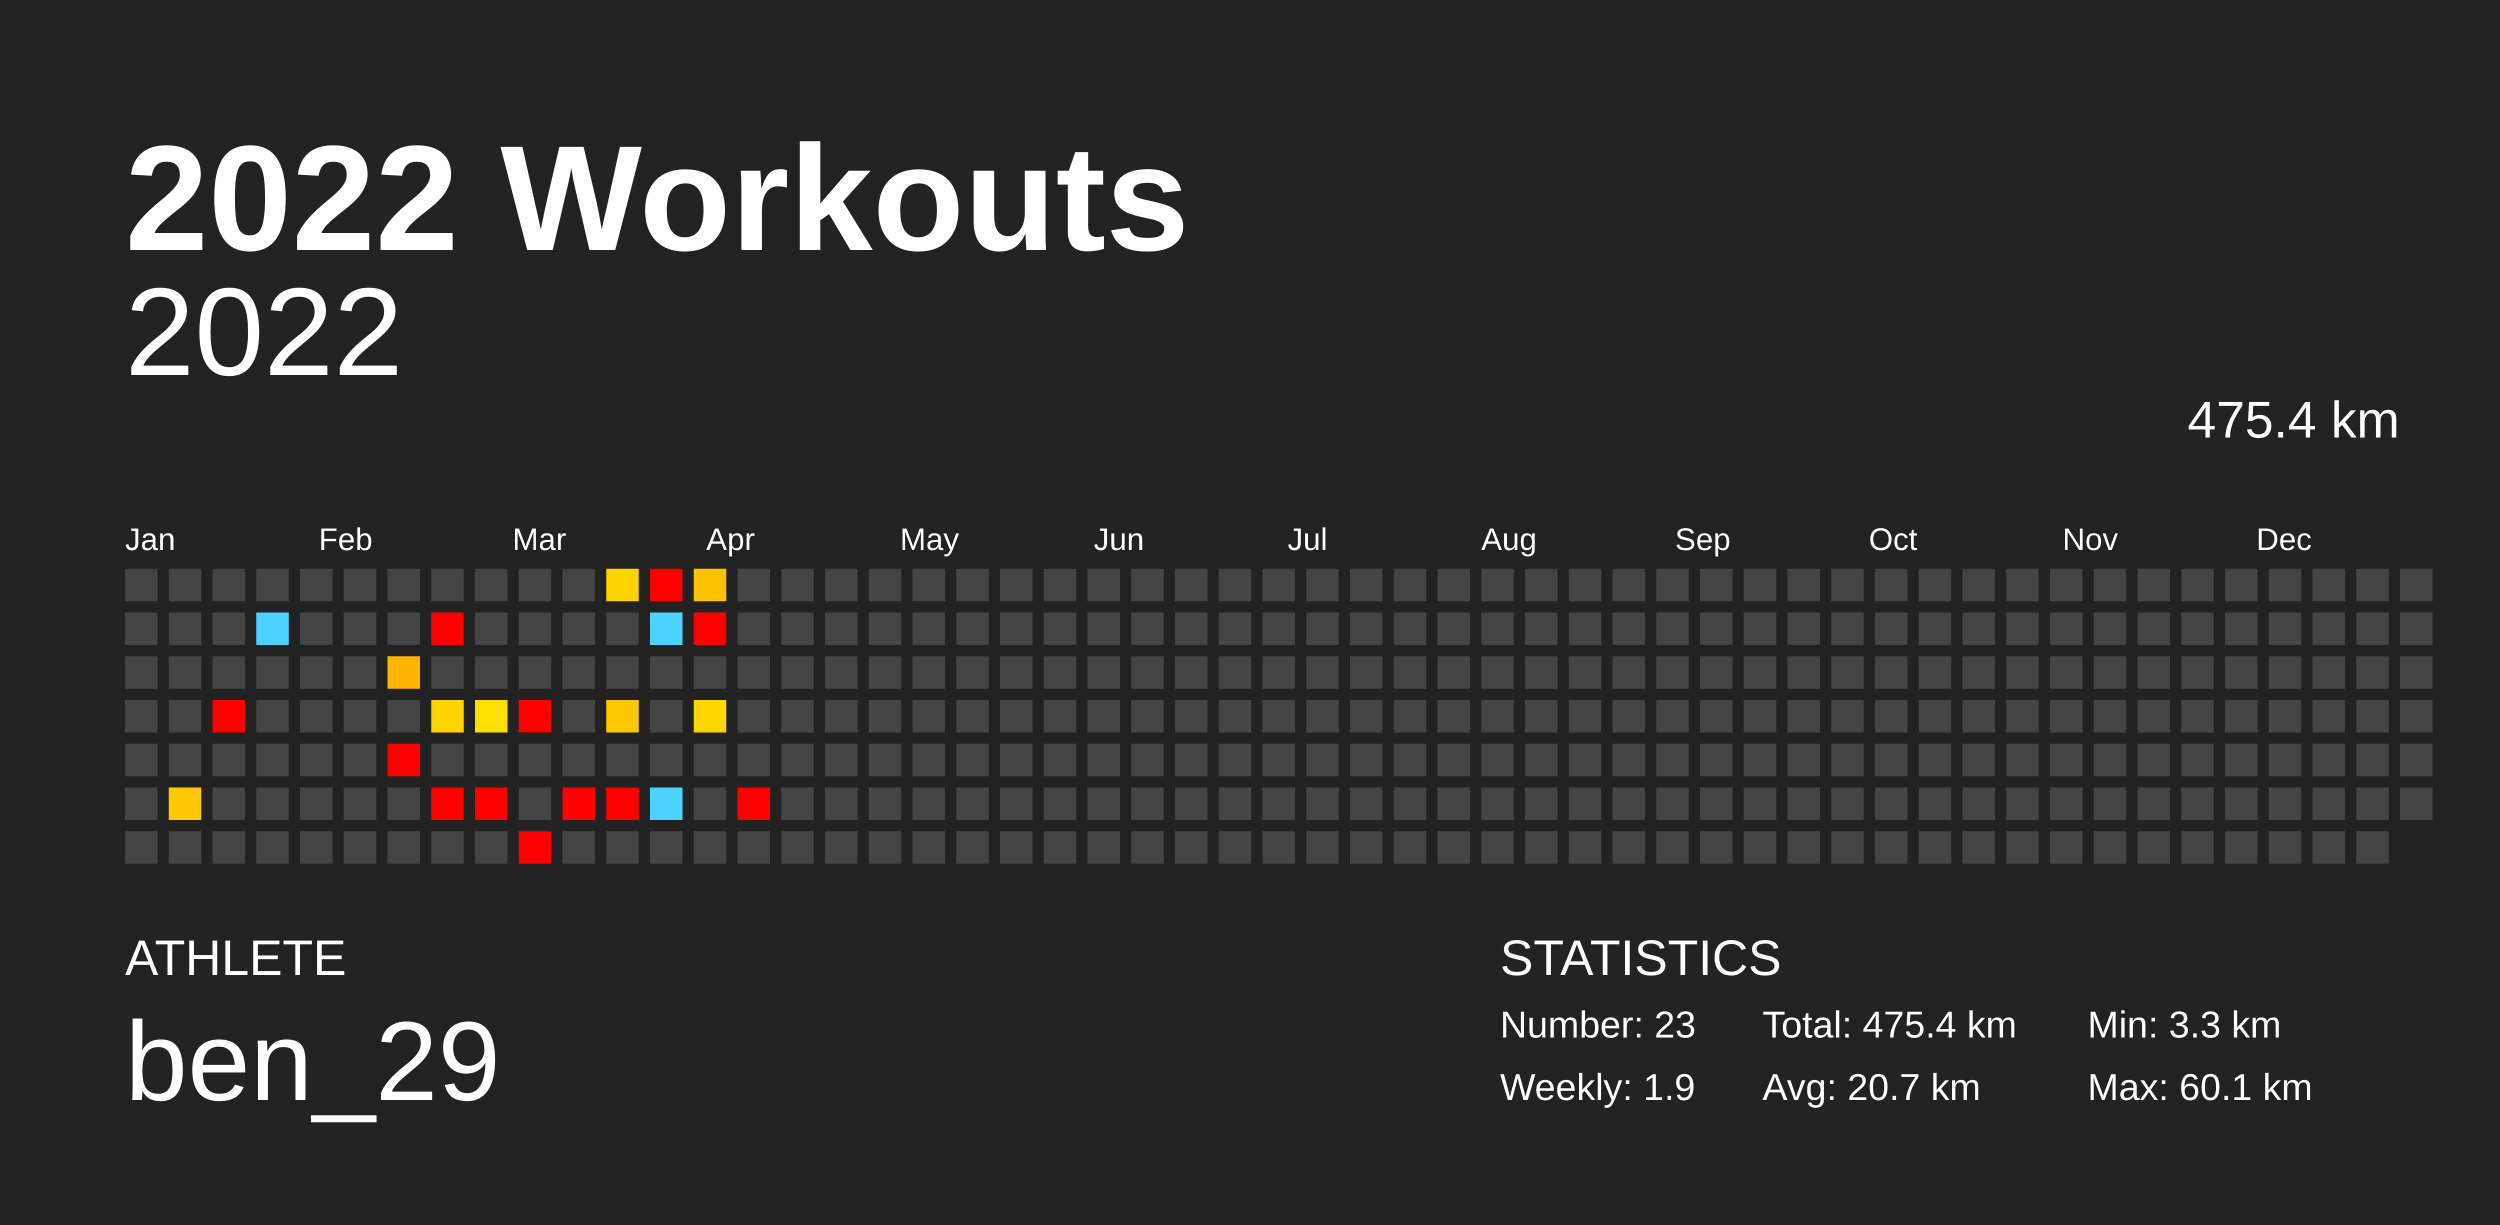
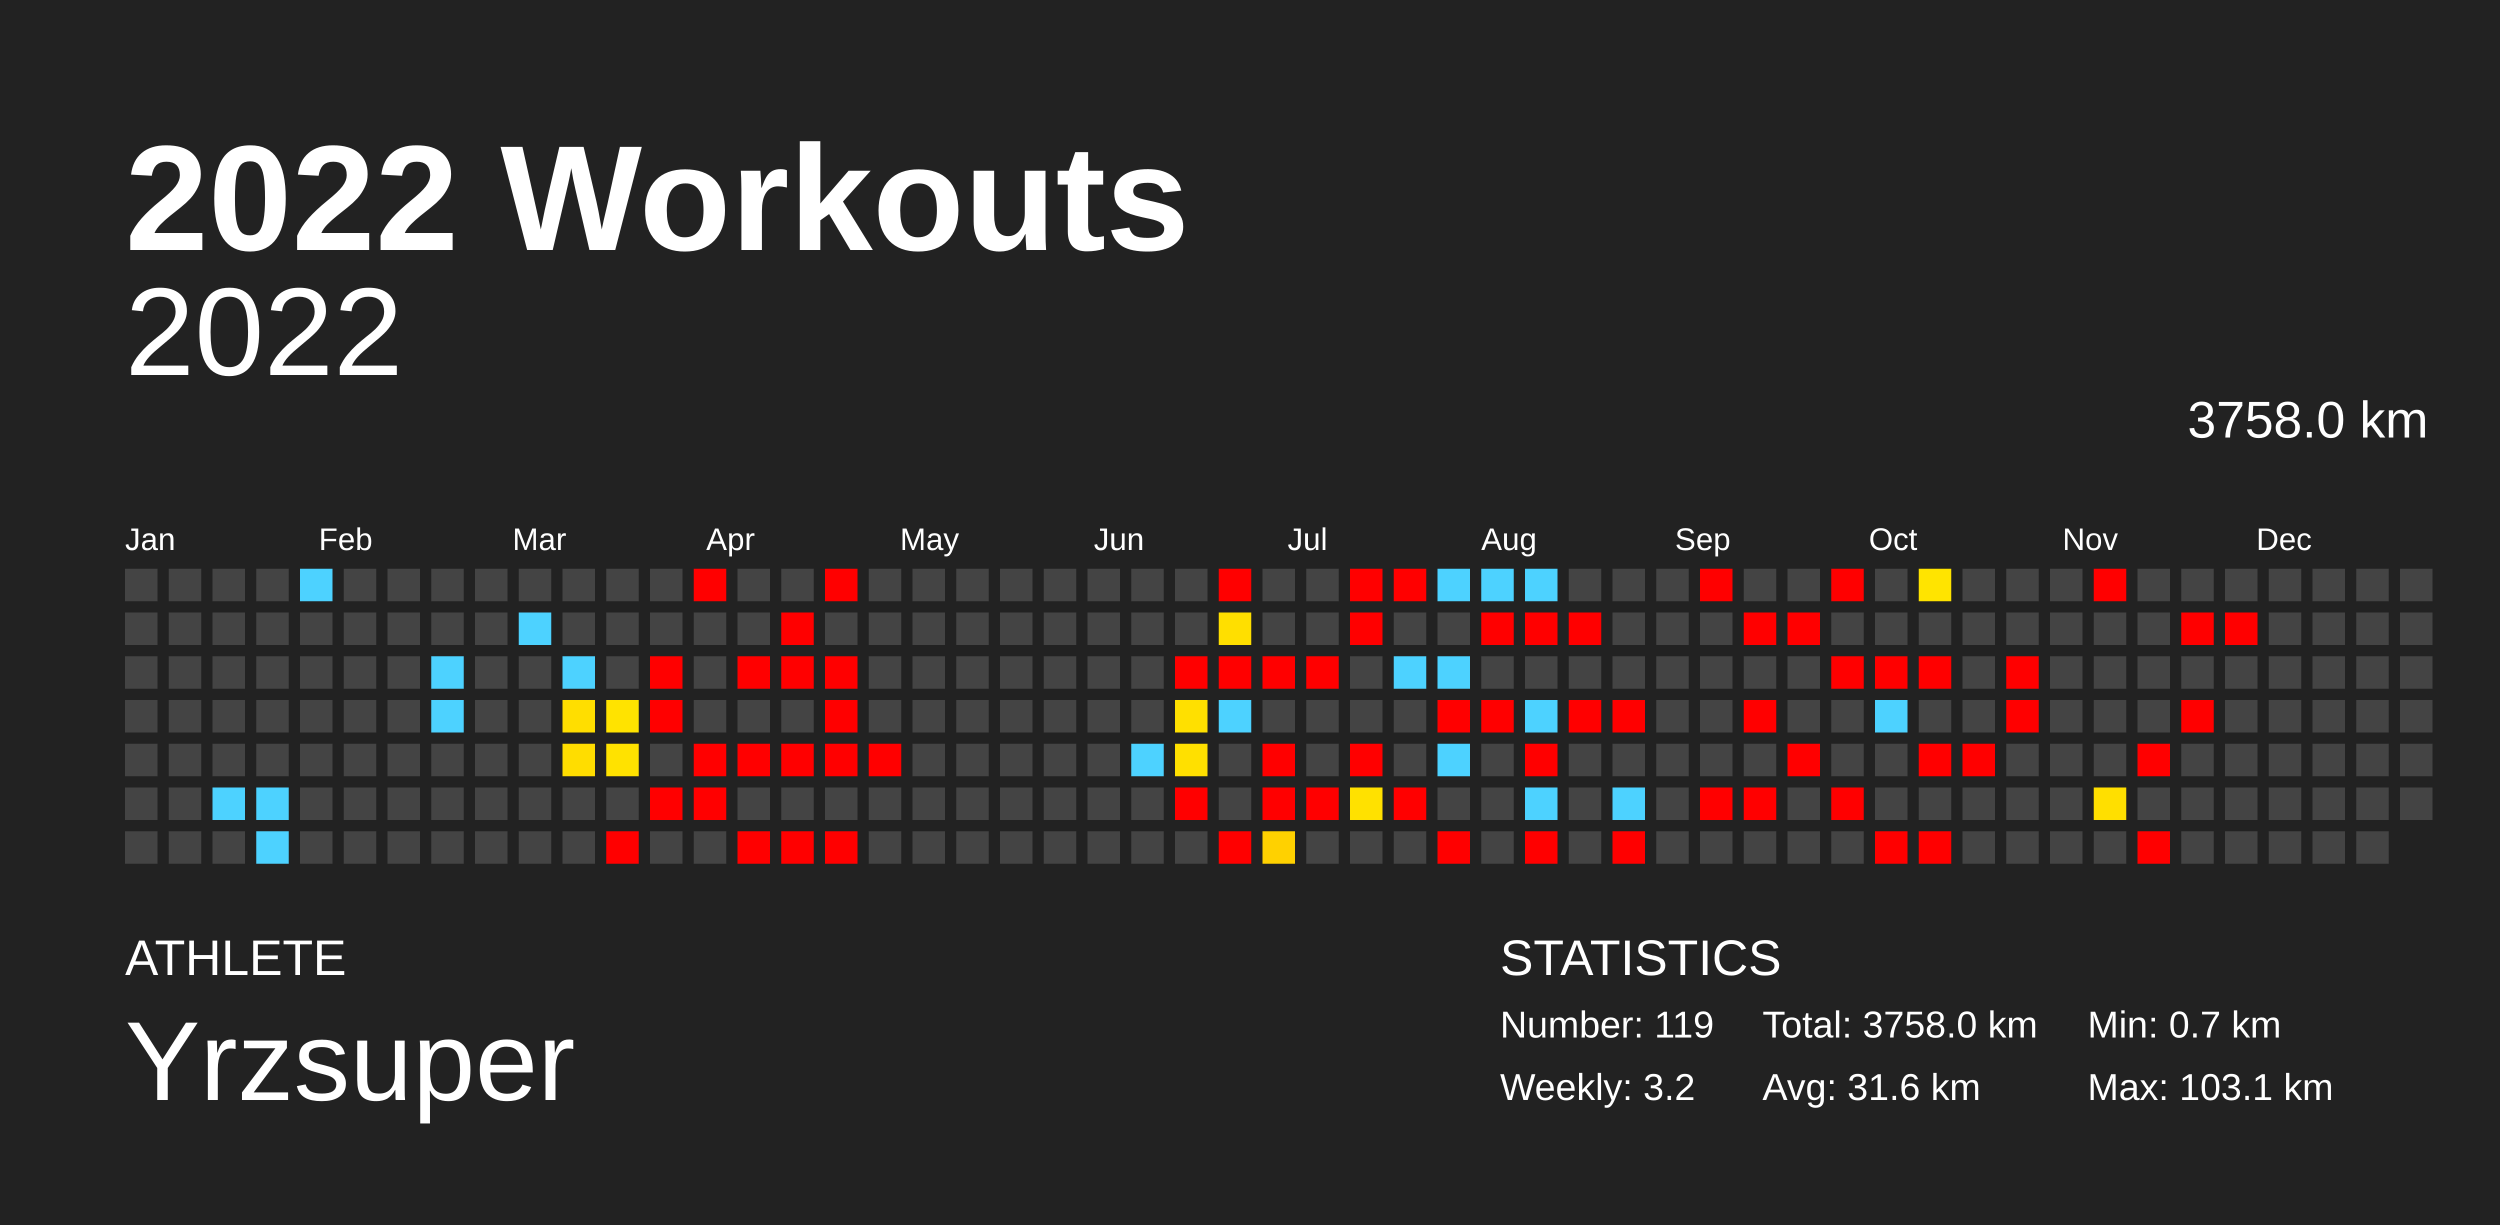
<svg xmlns="http://www.w3.org/2000/svg" baseProfile="full" height="98mm" version="1.1" viewBox="0,0,200,98" width="200mm">
  <defs />
  <rect fill="#222222" height="98" width="200" x="0" y="0" />
  <text fill="#FFFFFF" style="font-size:12px; font-family:Arial; font-weight:bold;" x="10" y="20">2022 Workouts</text>
  <text fill="#FFFFFF" style="font-size:4px; font-family:Arial" x="10" y="78">ATHLETE</text>
-   <text fill="#FFFFFF" style="font-size:9px; font-family:Arial" x="10" y="88">ben_29</text>
+   <text fill="#FFFFFF" style="font-size:9px; font-family:Arial" x="10" y="88">Yrzsuper</text>
  <text fill="#FFFFFF" style="font-size:4px; font-family:Arial" x="120" y="78">STATISTICS</text>
-   <text fill="#FFFFFF" style="font-size:3px; font-family:Arial" x="120" y="83">Number: 23</text>
-   <text fill="#FFFFFF" style="font-size:3px; font-family:Arial" x="120" y="88">Weekly: 1.9</text>
-   <text fill="#FFFFFF" style="font-size:3px; font-family:Arial" x="141" y="83">Total: 475.4 km</text>
-   <text fill="#FFFFFF" style="font-size:3px; font-family:Arial" x="141" y="88">Avg: 20.7 km</text>
-   <text fill="#FFFFFF" style="font-size:3px; font-family:Arial" x="167" y="83">Min: 3.3 km</text>
-   <text fill="#FFFFFF" style="font-size:3px; font-family:Arial" x="167" y="88">Max: 60.1 km</text>
+   <text fill="#FFFFFF" style="font-size:3px; font-family:Arial" x="120" y="83">Number: 119</text>
+   <text fill="#FFFFFF" style="font-size:3px; font-family:Arial" x="120" y="88">Weekly: 3.2</text>
+   <text fill="#FFFFFF" style="font-size:3px; font-family:Arial" x="141" y="83">Total: 3758.0 km</text>
+   <text fill="#FFFFFF" style="font-size:3px; font-family:Arial" x="141" y="88">Avg: 31.6 km</text>
+   <text fill="#FFFFFF" style="font-size:3px; font-family:Arial" x="167" y="83">Min: 0.7 km</text>
+   <text fill="#FFFFFF" style="font-size:3px; font-family:Arial" x="167" y="88">Max: 103.1 km</text>
  <text alignment-baseline="hanging" fill="#FFFFFF" style="font-size:10.0px; font-family:Arial;" x="10" y="30">2022</text>
-   <text alignment-baseline="hanging" fill="#FFFFFF" style="font-size:4.125px; font-family:Arial;" x="175" y="35">475.4 km</text>
+   <text alignment-baseline="hanging" fill="#FFFFFF" style="font-size:4.125px; font-family:Arial;" x="175" y="35">3758.0 km</text>
  <text fill="#FFFFFF" style="font-size:2.5px; font-family:Arial" x="10.0" y="44">Jan</text>
  <text fill="#FFFFFF" style="font-size:2.5px; font-family:Arial" x="25.5" y="44">Feb</text>
  <text fill="#FFFFFF" style="font-size:2.5px; font-family:Arial" x="41.0" y="44">Mar</text>
  <text fill="#FFFFFF" style="font-size:2.5px; font-family:Arial" x="56.5" y="44">Apr</text>
  <text fill="#FFFFFF" style="font-size:2.5px; font-family:Arial" x="72.0" y="44">May</text>
  <text fill="#FFFFFF" style="font-size:2.5px; font-family:Arial" x="87.5" y="44">Jun</text>
  <text fill="#FFFFFF" style="font-size:2.5px; font-family:Arial" x="103.0" y="44">Jul</text>
  <text fill="#FFFFFF" style="font-size:2.5px; font-family:Arial" x="118.5" y="44">Aug</text>
  <text fill="#FFFFFF" style="font-size:2.5px; font-family:Arial" x="134.0" y="44">Sep</text>
  <text fill="#FFFFFF" style="font-size:2.5px; font-family:Arial" x="149.5" y="44">Oct</text>
  <text fill="#FFFFFF" style="font-size:2.5px; font-family:Arial" x="165.0" y="44">Nov</text>
  <text fill="#FFFFFF" style="font-size:2.5px; font-family:Arial" x="180.5" y="44">Dec</text>
  <rect fill="#444444" height="2.6" width="2.6" x="10.0" y="45.5" />
  <rect fill="#444444" height="2.6" width="2.6" x="10.0" y="49.0" />
  <rect fill="#444444" height="2.6" width="2.6" x="10.0" y="52.5" />
  <rect fill="#444444" height="2.6" width="2.6" x="10.0" y="56.0" />
  <rect fill="#444444" height="2.6" width="2.6" x="10.0" y="59.5" />
  <rect fill="#444444" height="2.6" width="2.6" x="10.0" y="63.0" />
  <rect fill="#444444" height="2.6" width="2.6" x="10.0" y="66.5" />
  <rect fill="#444444" height="2.6" width="2.6" x="13.5" y="45.5" />
  <rect fill="#444444" height="2.6" width="2.6" x="13.5" y="49.0" />
  <rect fill="#444444" height="2.6" width="2.6" x="13.5" y="52.5" />
  <rect fill="#444444" height="2.6" width="2.6" x="13.5" y="56.0" />
  <rect fill="#444444" height="2.6" width="2.6" x="13.5" y="59.5" />
-   <rect fill="#ffc800" height="2.6" width="2.6" x="13.5" y="63.0" />
+   <rect fill="#444444" height="2.6" width="2.6" x="13.5" y="63.0" />
  <rect fill="#444444" height="2.6" width="2.6" x="13.5" y="66.5" />
  <rect fill="#444444" height="2.6" width="2.6" x="17.0" y="45.5" />
  <rect fill="#444444" height="2.6" width="2.6" x="17.0" y="49.0" />
  <rect fill="#444444" height="2.6" width="2.6" x="17.0" y="52.5" />
-   <rect fill="red" height="2.6" width="2.6" x="17.0" y="56.0" />
+   <rect fill="#444444" height="2.6" width="2.6" x="17.0" y="56.0" />
  <rect fill="#444444" height="2.6" width="2.6" x="17.0" y="59.5" />
-   <rect fill="#444444" height="2.6" width="2.6" x="17.0" y="63.0" />
+   <rect fill="#4dd2ff" height="2.6" width="2.6" x="17.0" y="63.0" />
  <rect fill="#444444" height="2.6" width="2.6" x="17.0" y="66.5" />
  <rect fill="#444444" height="2.6" width="2.6" x="20.5" y="45.5" />
-   <rect fill="#4dd2ff" height="2.6" width="2.6" x="20.5" y="49.0" />
+   <rect fill="#444444" height="2.6" width="2.6" x="20.5" y="49.0" />
  <rect fill="#444444" height="2.6" width="2.6" x="20.5" y="52.5" />
  <rect fill="#444444" height="2.6" width="2.6" x="20.5" y="56.0" />
  <rect fill="#444444" height="2.6" width="2.6" x="20.5" y="59.5" />
-   <rect fill="#444444" height="2.6" width="2.6" x="20.5" y="63.0" />
-   <rect fill="#444444" height="2.6" width="2.6" x="20.5" y="66.5" />
-   <rect fill="#444444" height="2.6" width="2.6" x="24.0" y="45.5" />
+   <rect fill="#4dd2ff" height="2.6" width="2.6" x="20.5" y="63.0" />
+   <rect fill="#4dd2ff" height="2.6" width="2.6" x="20.5" y="66.5" />
+   <rect fill="#4dd2ff" height="2.6" width="2.6" x="24.0" y="45.5" />
  <rect fill="#444444" height="2.6" width="2.6" x="24.0" y="49.0" />
  <rect fill="#444444" height="2.6" width="2.6" x="24.0" y="52.5" />
  <rect fill="#444444" height="2.6" width="2.6" x="24.0" y="56.0" />
  <rect fill="#444444" height="2.6" width="2.6" x="24.0" y="59.5" />
  <rect fill="#444444" height="2.6" width="2.6" x="24.0" y="63.0" />
  <rect fill="#444444" height="2.6" width="2.6" x="24.0" y="66.5" />
  <rect fill="#444444" height="2.6" width="2.6" x="27.5" y="45.5" />
  <rect fill="#444444" height="2.6" width="2.6" x="27.5" y="49.0" />
  <rect fill="#444444" height="2.6" width="2.6" x="27.5" y="52.5" />
  <rect fill="#444444" height="2.6" width="2.6" x="27.5" y="56.0" />
  <rect fill="#444444" height="2.6" width="2.6" x="27.5" y="59.5" />
  <rect fill="#444444" height="2.6" width="2.6" x="27.5" y="63.0" />
  <rect fill="#444444" height="2.6" width="2.6" x="27.5" y="66.5" />
  <rect fill="#444444" height="2.6" width="2.6" x="31.0" y="45.5" />
  <rect fill="#444444" height="2.6" width="2.6" x="31.0" y="49.0" />
-   <rect fill="#ffb400" height="2.6" width="2.6" x="31.0" y="52.5" />
+   <rect fill="#444444" height="2.6" width="2.6" x="31.0" y="52.5" />
  <rect fill="#444444" height="2.6" width="2.6" x="31.0" y="56.0" />
-   <rect fill="red" height="2.6" width="2.6" x="31.0" y="59.5" />
+   <rect fill="#444444" height="2.6" width="2.6" x="31.0" y="59.5" />
  <rect fill="#444444" height="2.6" width="2.6" x="31.0" y="63.0" />
  <rect fill="#444444" height="2.6" width="2.6" x="31.0" y="66.5" />
  <rect fill="#444444" height="2.6" width="2.6" x="34.5" y="45.5" />
-   <rect fill="red" height="2.6" width="2.6" x="34.5" y="49.0" />
-   <rect fill="#444444" height="2.6" width="2.6" x="34.5" y="52.5" />
-   <rect fill="#ffd400" height="2.6" width="2.6" x="34.5" y="56.0" />
+   <rect fill="#444444" height="2.6" width="2.6" x="34.5" y="49.0" />
+   <rect fill="#4dd2ff" height="2.6" width="2.6" x="34.5" y="52.5" />
+   <rect fill="#4dd2ff" height="2.6" width="2.6" x="34.5" y="56.0" />
  <rect fill="#444444" height="2.6" width="2.6" x="34.5" y="59.5" />
-   <rect fill="red" height="2.6" width="2.6" x="34.5" y="63.0" />
+   <rect fill="#444444" height="2.6" width="2.6" x="34.5" y="63.0" />
  <rect fill="#444444" height="2.6" width="2.6" x="34.5" y="66.5" />
  <rect fill="#444444" height="2.6" width="2.6" x="38.0" y="45.5" />
  <rect fill="#444444" height="2.6" width="2.6" x="38.0" y="49.0" />
  <rect fill="#444444" height="2.6" width="2.6" x="38.0" y="52.5" />
-   <rect fill="#ffdf00" height="2.6" width="2.6" x="38.0" y="56.0" />
+   <rect fill="#444444" height="2.6" width="2.6" x="38.0" y="56.0" />
  <rect fill="#444444" height="2.6" width="2.6" x="38.0" y="59.5" />
-   <rect fill="red" height="2.6" width="2.6" x="38.0" y="63.0" />
+   <rect fill="#444444" height="2.6" width="2.6" x="38.0" y="63.0" />
  <rect fill="#444444" height="2.6" width="2.6" x="38.0" y="66.5" />
  <rect fill="#444444" height="2.6" width="2.6" x="41.5" y="45.5" />
-   <rect fill="#444444" height="2.6" width="2.6" x="41.5" y="49.0" />
+   <rect fill="#4dd2ff" height="2.6" width="2.6" x="41.5" y="49.0" />
  <rect fill="#444444" height="2.6" width="2.6" x="41.5" y="52.5" />
-   <rect fill="red" height="2.6" width="2.6" x="41.5" y="56.0" />
+   <rect fill="#444444" height="2.6" width="2.6" x="41.5" y="56.0" />
  <rect fill="#444444" height="2.6" width="2.6" x="41.5" y="59.5" />
  <rect fill="#444444" height="2.6" width="2.6" x="41.5" y="63.0" />
-   <rect fill="red" height="2.6" width="2.6" x="41.5" y="66.5" />
+   <rect fill="#444444" height="2.6" width="2.6" x="41.5" y="66.5" />
  <rect fill="#444444" height="2.6" width="2.6" x="45.0" y="45.5" />
  <rect fill="#444444" height="2.6" width="2.6" x="45.0" y="49.0" />
-   <rect fill="#444444" height="2.6" width="2.6" x="45.0" y="52.5" />
-   <rect fill="#444444" height="2.6" width="2.6" x="45.0" y="56.0" />
-   <rect fill="#444444" height="2.6" width="2.6" x="45.0" y="59.5" />
-   <rect fill="red" height="2.6" width="2.6" x="45.0" y="63.0" />
+   <rect fill="#4dd2ff" height="2.6" width="2.6" x="45.0" y="52.5" />
+   <rect fill="#ffde00" height="2.6" width="2.6" x="45.0" y="56.0" />
+   <rect fill="#ffdd00" height="2.6" width="2.6" x="45.0" y="59.5" />
+   <rect fill="#444444" height="2.6" width="2.6" x="45.0" y="63.0" />
  <rect fill="#444444" height="2.6" width="2.6" x="45.0" y="66.5" />
-   <rect fill="#ffd300" height="2.6" width="2.6" x="48.5" y="45.5" />
+   <rect fill="#444444" height="2.6" width="2.6" x="48.5" y="45.5" />
  <rect fill="#444444" height="2.6" width="2.6" x="48.5" y="49.0" />
  <rect fill="#444444" height="2.6" width="2.6" x="48.5" y="52.5" />
-   <rect fill="#ffc700" height="2.6" width="2.6" x="48.5" y="56.0" />
-   <rect fill="#444444" height="2.6" width="2.6" x="48.5" y="59.5" />
-   <rect fill="red" height="2.6" width="2.6" x="48.5" y="63.0" />
-   <rect fill="#444444" height="2.6" width="2.6" x="48.5" y="66.5" />
-   <rect fill="red" height="2.6" width="2.6" x="52.0" y="45.5" />
-   <rect fill="#4dd2ff" height="2.6" width="2.6" x="52.0" y="49.0" />
-   <rect fill="#444444" height="2.6" width="2.6" x="52.0" y="52.5" />
-   <rect fill="#444444" height="2.6" width="2.6" x="52.0" y="56.0" />
+   <rect fill="#ffe300" height="2.6" width="2.6" x="48.5" y="56.0" />
+   <rect fill="#ffe200" height="2.6" width="2.6" x="48.5" y="59.5" />
+   <rect fill="#444444" height="2.6" width="2.6" x="48.5" y="63.0" />
+   <rect fill="red" height="2.6" width="2.6" x="48.5" y="66.5" />
+   <rect fill="#444444" height="2.6" width="2.6" x="52.0" y="45.5" />
+   <rect fill="#444444" height="2.6" width="2.6" x="52.0" y="49.0" />
+   <rect fill="red" height="2.6" width="2.6" x="52.0" y="52.5" />
+   <rect fill="red" height="2.6" width="2.6" x="52.0" y="56.0" />
  <rect fill="#444444" height="2.6" width="2.6" x="52.0" y="59.5" />
-   <rect fill="#4dd2ff" height="2.6" width="2.6" x="52.0" y="63.0" />
+   <rect fill="red" height="2.6" width="2.6" x="52.0" y="63.0" />
  <rect fill="#444444" height="2.6" width="2.6" x="52.0" y="66.5" />
-   <rect fill="#ffc100" height="2.6" width="2.6" x="55.5" y="45.5" />
-   <rect fill="red" height="2.6" width="2.6" x="55.5" y="49.0" />
+   <rect fill="red" height="2.6" width="2.6" x="55.5" y="45.5" />
+   <rect fill="#444444" height="2.6" width="2.6" x="55.5" y="49.0" />
  <rect fill="#444444" height="2.6" width="2.6" x="55.5" y="52.5" />
-   <rect fill="#ffd700" height="2.6" width="2.6" x="55.5" y="56.0" />
-   <rect fill="#444444" height="2.6" width="2.6" x="55.5" y="59.5" />
-   <rect fill="#444444" height="2.6" width="2.6" x="55.5" y="63.0" />
+   <rect fill="#444444" height="2.6" width="2.6" x="55.5" y="56.0" />
+   <rect fill="red" height="2.6" width="2.6" x="55.5" y="59.5" />
+   <rect fill="red" height="2.6" width="2.6" x="55.5" y="63.0" />
  <rect fill="#444444" height="2.6" width="2.6" x="55.5" y="66.5" />
  <rect fill="#444444" height="2.6" width="2.6" x="59.0" y="45.5" />
  <rect fill="#444444" height="2.6" width="2.6" x="59.0" y="49.0" />
-   <rect fill="#444444" height="2.6" width="2.6" x="59.0" y="52.5" />
+   <rect fill="red" height="2.6" width="2.6" x="59.0" y="52.5" />
  <rect fill="#444444" height="2.6" width="2.6" x="59.0" y="56.0" />
-   <rect fill="#444444" height="2.6" width="2.6" x="59.0" y="59.5" />
-   <rect fill="red" height="2.6" width="2.6" x="59.0" y="63.0" />
-   <rect fill="#444444" height="2.6" width="2.6" x="59.0" y="66.5" />
+   <rect fill="red" height="2.6" width="2.6" x="59.0" y="59.5" />
+   <rect fill="#444444" height="2.6" width="2.6" x="59.0" y="63.0" />
+   <rect fill="red" height="2.6" width="2.6" x="59.0" y="66.5" />
  <rect fill="#444444" height="2.6" width="2.6" x="62.5" y="45.5" />
-   <rect fill="#444444" height="2.6" width="2.6" x="62.5" y="49.0" />
-   <rect fill="#444444" height="2.6" width="2.6" x="62.5" y="52.5" />
+   <rect fill="red" height="2.6" width="2.6" x="62.5" y="49.0" />
+   <rect fill="red" height="2.6" width="2.6" x="62.5" y="52.5" />
  <rect fill="#444444" height="2.6" width="2.6" x="62.5" y="56.0" />
-   <rect fill="#444444" height="2.6" width="2.6" x="62.5" y="59.5" />
+   <rect fill="red" height="2.6" width="2.6" x="62.5" y="59.5" />
  <rect fill="#444444" height="2.6" width="2.6" x="62.5" y="63.0" />
-   <rect fill="#444444" height="2.6" width="2.6" x="62.5" y="66.5" />
-   <rect fill="#444444" height="2.6" width="2.6" x="66.0" y="45.5" />
+   <rect fill="red" height="2.6" width="2.6" x="62.5" y="66.5" />
+   <rect fill="red" height="2.6" width="2.6" x="66.0" y="45.5" />
  <rect fill="#444444" height="2.6" width="2.6" x="66.0" y="49.0" />
-   <rect fill="#444444" height="2.6" width="2.6" x="66.0" y="52.5" />
-   <rect fill="#444444" height="2.6" width="2.6" x="66.0" y="56.0" />
-   <rect fill="#444444" height="2.6" width="2.6" x="66.0" y="59.5" />
+   <rect fill="red" height="2.6" width="2.6" x="66.0" y="52.5" />
+   <rect fill="red" height="2.6" width="2.6" x="66.0" y="56.0" />
+   <rect fill="red" height="2.6" width="2.6" x="66.0" y="59.5" />
  <rect fill="#444444" height="2.6" width="2.6" x="66.0" y="63.0" />
-   <rect fill="#444444" height="2.6" width="2.6" x="66.0" y="66.5" />
+   <rect fill="red" height="2.6" width="2.6" x="66.0" y="66.5" />
  <rect fill="#444444" height="2.6" width="2.6" x="69.5" y="45.5" />
  <rect fill="#444444" height="2.6" width="2.6" x="69.5" y="49.0" />
  <rect fill="#444444" height="2.6" width="2.6" x="69.5" y="52.5" />
  <rect fill="#444444" height="2.6" width="2.6" x="69.5" y="56.0" />
-   <rect fill="#444444" height="2.6" width="2.6" x="69.5" y="59.5" />
+   <rect fill="red" height="2.6" width="2.6" x="69.5" y="59.5" />
  <rect fill="#444444" height="2.6" width="2.6" x="69.5" y="63.0" />
  <rect fill="#444444" height="2.6" width="2.6" x="69.5" y="66.5" />
  <rect fill="#444444" height="2.6" width="2.6" x="73.0" y="45.5" />
  <rect fill="#444444" height="2.6" width="2.6" x="73.0" y="49.0" />
  <rect fill="#444444" height="2.6" width="2.6" x="73.0" y="52.5" />
  <rect fill="#444444" height="2.6" width="2.6" x="73.0" y="56.0" />
  <rect fill="#444444" height="2.6" width="2.6" x="73.0" y="59.5" />
  <rect fill="#444444" height="2.6" width="2.6" x="73.0" y="63.0" />
  <rect fill="#444444" height="2.6" width="2.6" x="73.0" y="66.5" />
  <rect fill="#444444" height="2.6" width="2.6" x="76.5" y="45.5" />
  <rect fill="#444444" height="2.6" width="2.6" x="76.5" y="49.0" />
  <rect fill="#444444" height="2.6" width="2.6" x="76.5" y="52.5" />
  <rect fill="#444444" height="2.6" width="2.6" x="76.5" y="56.0" />
  <rect fill="#444444" height="2.6" width="2.6" x="76.5" y="59.5" />
  <rect fill="#444444" height="2.6" width="2.6" x="76.5" y="63.0" />
  <rect fill="#444444" height="2.6" width="2.6" x="76.5" y="66.5" />
  <rect fill="#444444" height="2.6" width="2.6" x="80.0" y="45.5" />
  <rect fill="#444444" height="2.6" width="2.6" x="80.0" y="49.0" />
  <rect fill="#444444" height="2.6" width="2.6" x="80.0" y="52.5" />
  <rect fill="#444444" height="2.6" width="2.6" x="80.0" y="56.0" />
  <rect fill="#444444" height="2.6" width="2.6" x="80.0" y="59.5" />
  <rect fill="#444444" height="2.6" width="2.6" x="80.0" y="63.0" />
  <rect fill="#444444" height="2.6" width="2.6" x="80.0" y="66.5" />
  <rect fill="#444444" height="2.6" width="2.6" x="83.5" y="45.5" />
  <rect fill="#444444" height="2.6" width="2.6" x="83.5" y="49.0" />
  <rect fill="#444444" height="2.6" width="2.6" x="83.5" y="52.5" />
  <rect fill="#444444" height="2.6" width="2.6" x="83.5" y="56.0" />
  <rect fill="#444444" height="2.6" width="2.6" x="83.5" y="59.5" />
  <rect fill="#444444" height="2.6" width="2.6" x="83.5" y="63.0" />
  <rect fill="#444444" height="2.6" width="2.6" x="83.5" y="66.5" />
  <rect fill="#444444" height="2.6" width="2.6" x="87.0" y="45.5" />
  <rect fill="#444444" height="2.6" width="2.6" x="87.0" y="49.0" />
  <rect fill="#444444" height="2.6" width="2.6" x="87.0" y="52.5" />
  <rect fill="#444444" height="2.6" width="2.6" x="87.0" y="56.0" />
  <rect fill="#444444" height="2.6" width="2.6" x="87.0" y="59.5" />
  <rect fill="#444444" height="2.6" width="2.6" x="87.0" y="63.0" />
  <rect fill="#444444" height="2.6" width="2.6" x="87.0" y="66.5" />
  <rect fill="#444444" height="2.6" width="2.6" x="90.5" y="45.5" />
  <rect fill="#444444" height="2.6" width="2.6" x="90.5" y="49.0" />
  <rect fill="#444444" height="2.6" width="2.6" x="90.5" y="52.5" />
  <rect fill="#444444" height="2.6" width="2.6" x="90.5" y="56.0" />
-   <rect fill="#444444" height="2.6" width="2.6" x="90.5" y="59.5" />
+   <rect fill="#4dd2ff" height="2.6" width="2.6" x="90.5" y="59.5" />
  <rect fill="#444444" height="2.6" width="2.6" x="90.5" y="63.0" />
  <rect fill="#444444" height="2.6" width="2.6" x="90.5" y="66.5" />
  <rect fill="#444444" height="2.6" width="2.6" x="94.0" y="45.5" />
  <rect fill="#444444" height="2.6" width="2.6" x="94.0" y="49.0" />
-   <rect fill="#444444" height="2.6" width="2.6" x="94.0" y="52.5" />
-   <rect fill="#444444" height="2.6" width="2.6" x="94.0" y="56.0" />
-   <rect fill="#444444" height="2.6" width="2.6" x="94.0" y="59.5" />
-   <rect fill="#444444" height="2.6" width="2.6" x="94.0" y="63.0" />
+   <rect fill="red" height="2.6" width="2.6" x="94.0" y="52.5" />
+   <rect fill="#ffe000" height="2.6" width="2.6" x="94.0" y="56.0" />
+   <rect fill="#ffe000" height="2.6" width="2.6" x="94.0" y="59.5" />
+   <rect fill="red" height="2.6" width="2.6" x="94.0" y="63.0" />
  <rect fill="#444444" height="2.6" width="2.6" x="94.0" y="66.5" />
-   <rect fill="#444444" height="2.6" width="2.6" x="97.5" y="45.5" />
-   <rect fill="#444444" height="2.6" width="2.6" x="97.5" y="49.0" />
-   <rect fill="#444444" height="2.6" width="2.6" x="97.5" y="52.5" />
-   <rect fill="#444444" height="2.6" width="2.6" x="97.5" y="56.0" />
+   <rect fill="red" height="2.6" width="2.6" x="97.5" y="45.5" />
+   <rect fill="#ffdf00" height="2.6" width="2.6" x="97.5" y="49.0" />
+   <rect fill="red" height="2.6" width="2.6" x="97.5" y="52.5" />
+   <rect fill="#4dd2ff" height="2.6" width="2.6" x="97.5" y="56.0" />
  <rect fill="#444444" height="2.6" width="2.6" x="97.5" y="59.5" />
  <rect fill="#444444" height="2.6" width="2.6" x="97.5" y="63.0" />
-   <rect fill="#444444" height="2.6" width="2.6" x="97.5" y="66.5" />
+   <rect fill="red" height="2.6" width="2.6" x="97.5" y="66.5" />
  <rect fill="#444444" height="2.6" width="2.6" x="101.0" y="45.5" />
  <rect fill="#444444" height="2.6" width="2.6" x="101.0" y="49.0" />
-   <rect fill="#444444" height="2.6" width="2.6" x="101.0" y="52.5" />
+   <rect fill="red" height="2.6" width="2.6" x="101.0" y="52.5" />
  <rect fill="#444444" height="2.6" width="2.6" x="101.0" y="56.0" />
-   <rect fill="#444444" height="2.6" width="2.6" x="101.0" y="59.5" />
-   <rect fill="#444444" height="2.6" width="2.6" x="101.0" y="63.0" />
-   <rect fill="#444444" height="2.6" width="2.6" x="101.0" y="66.5" />
+   <rect fill="red" height="2.6" width="2.6" x="101.0" y="59.5" />
+   <rect fill="red" height="2.6" width="2.6" x="101.0" y="63.0" />
+   <rect fill="#ffd100" height="2.6" width="2.6" x="101.0" y="66.5" />
  <rect fill="#444444" height="2.6" width="2.6" x="104.5" y="45.5" />
  <rect fill="#444444" height="2.6" width="2.6" x="104.5" y="49.0" />
-   <rect fill="#444444" height="2.6" width="2.6" x="104.5" y="52.5" />
+   <rect fill="red" height="2.6" width="2.6" x="104.5" y="52.5" />
  <rect fill="#444444" height="2.6" width="2.6" x="104.5" y="56.0" />
  <rect fill="#444444" height="2.6" width="2.6" x="104.5" y="59.5" />
-   <rect fill="#444444" height="2.6" width="2.6" x="104.5" y="63.0" />
+   <rect fill="red" height="2.6" width="2.6" x="104.5" y="63.0" />
  <rect fill="#444444" height="2.6" width="2.6" x="104.5" y="66.5" />
-   <rect fill="#444444" height="2.6" width="2.6" x="108.0" y="45.5" />
-   <rect fill="#444444" height="2.6" width="2.6" x="108.0" y="49.0" />
+   <rect fill="red" height="2.6" width="2.6" x="108.0" y="45.5" />
+   <rect fill="red" height="2.6" width="2.6" x="108.0" y="49.0" />
  <rect fill="#444444" height="2.6" width="2.6" x="108.0" y="52.5" />
  <rect fill="#444444" height="2.6" width="2.6" x="108.0" y="56.0" />
-   <rect fill="#444444" height="2.6" width="2.6" x="108.0" y="59.5" />
-   <rect fill="#444444" height="2.6" width="2.6" x="108.0" y="63.0" />
+   <rect fill="red" height="2.6" width="2.6" x="108.0" y="59.5" />
+   <rect fill="#ffe100" height="2.6" width="2.6" x="108.0" y="63.0" />
  <rect fill="#444444" height="2.6" width="2.6" x="108.0" y="66.5" />
-   <rect fill="#444444" height="2.6" width="2.6" x="111.5" y="45.5" />
+   <rect fill="red" height="2.6" width="2.6" x="111.5" y="45.5" />
  <rect fill="#444444" height="2.6" width="2.6" x="111.5" y="49.0" />
-   <rect fill="#444444" height="2.6" width="2.6" x="111.5" y="52.5" />
+   <rect fill="#4dd2ff" height="2.6" width="2.6" x="111.5" y="52.5" />
  <rect fill="#444444" height="2.6" width="2.6" x="111.5" y="56.0" />
  <rect fill="#444444" height="2.6" width="2.6" x="111.5" y="59.5" />
-   <rect fill="#444444" height="2.6" width="2.6" x="111.5" y="63.0" />
+   <rect fill="red" height="2.6" width="2.6" x="111.5" y="63.0" />
  <rect fill="#444444" height="2.6" width="2.6" x="111.5" y="66.5" />
-   <rect fill="#444444" height="2.6" width="2.6" x="115.0" y="45.5" />
+   <rect fill="#4dd2ff" height="2.6" width="2.6" x="115.0" y="45.5" />
  <rect fill="#444444" height="2.6" width="2.6" x="115.0" y="49.0" />
-   <rect fill="#444444" height="2.6" width="2.6" x="115.0" y="52.5" />
-   <rect fill="#444444" height="2.6" width="2.6" x="115.0" y="56.0" />
-   <rect fill="#444444" height="2.6" width="2.6" x="115.0" y="59.5" />
+   <rect fill="#4dd2ff" height="2.6" width="2.6" x="115.0" y="52.5" />
+   <rect fill="red" height="2.6" width="2.6" x="115.0" y="56.0" />
+   <rect fill="#4dd2ff" height="2.6" width="2.6" x="115.0" y="59.5" />
  <rect fill="#444444" height="2.6" width="2.6" x="115.0" y="63.0" />
-   <rect fill="#444444" height="2.6" width="2.6" x="115.0" y="66.5" />
-   <rect fill="#444444" height="2.6" width="2.6" x="118.5" y="45.5" />
-   <rect fill="#444444" height="2.6" width="2.6" x="118.5" y="49.0" />
+   <rect fill="red" height="2.6" width="2.6" x="115.0" y="66.5" />
+   <rect fill="#4dd2ff" height="2.6" width="2.6" x="118.5" y="45.5" />
+   <rect fill="red" height="2.6" width="2.6" x="118.5" y="49.0" />
  <rect fill="#444444" height="2.6" width="2.6" x="118.5" y="52.5" />
-   <rect fill="#444444" height="2.6" width="2.6" x="118.5" y="56.0" />
+   <rect fill="red" height="2.6" width="2.6" x="118.5" y="56.0" />
  <rect fill="#444444" height="2.6" width="2.6" x="118.5" y="59.5" />
  <rect fill="#444444" height="2.6" width="2.6" x="118.5" y="63.0" />
  <rect fill="#444444" height="2.6" width="2.6" x="118.5" y="66.5" />
-   <rect fill="#444444" height="2.6" width="2.6" x="122.0" y="45.5" />
-   <rect fill="#444444" height="2.6" width="2.6" x="122.0" y="49.0" />
+   <rect fill="#4dd2ff" height="2.6" width="2.6" x="122.0" y="45.5" />
+   <rect fill="red" height="2.6" width="2.6" x="122.0" y="49.0" />
  <rect fill="#444444" height="2.6" width="2.6" x="122.0" y="52.5" />
-   <rect fill="#444444" height="2.6" width="2.6" x="122.0" y="56.0" />
-   <rect fill="#444444" height="2.6" width="2.6" x="122.0" y="59.5" />
-   <rect fill="#444444" height="2.6" width="2.6" x="122.0" y="63.0" />
-   <rect fill="#444444" height="2.6" width="2.6" x="122.0" y="66.5" />
+   <rect fill="#4dd2ff" height="2.6" width="2.6" x="122.0" y="56.0" />
+   <rect fill="red" height="2.6" width="2.6" x="122.0" y="59.5" />
+   <rect fill="#4dd2ff" height="2.6" width="2.6" x="122.0" y="63.0" />
+   <rect fill="red" height="2.6" width="2.6" x="122.0" y="66.5" />
  <rect fill="#444444" height="2.6" width="2.6" x="125.5" y="45.5" />
-   <rect fill="#444444" height="2.6" width="2.6" x="125.5" y="49.0" />
+   <rect fill="red" height="2.6" width="2.6" x="125.5" y="49.0" />
  <rect fill="#444444" height="2.6" width="2.6" x="125.5" y="52.5" />
-   <rect fill="#444444" height="2.6" width="2.6" x="125.5" y="56.0" />
+   <rect fill="red" height="2.6" width="2.6" x="125.5" y="56.0" />
  <rect fill="#444444" height="2.6" width="2.6" x="125.5" y="59.5" />
  <rect fill="#444444" height="2.6" width="2.6" x="125.5" y="63.0" />
  <rect fill="#444444" height="2.6" width="2.6" x="125.5" y="66.5" />
  <rect fill="#444444" height="2.6" width="2.6" x="129.0" y="45.5" />
  <rect fill="#444444" height="2.6" width="2.6" x="129.0" y="49.0" />
  <rect fill="#444444" height="2.6" width="2.6" x="129.0" y="52.5" />
-   <rect fill="#444444" height="2.6" width="2.6" x="129.0" y="56.0" />
+   <rect fill="red" height="2.6" width="2.6" x="129.0" y="56.0" />
  <rect fill="#444444" height="2.6" width="2.6" x="129.0" y="59.5" />
-   <rect fill="#444444" height="2.6" width="2.6" x="129.0" y="63.0" />
-   <rect fill="#444444" height="2.6" width="2.6" x="129.0" y="66.5" />
+   <rect fill="#4dd2ff" height="2.6" width="2.6" x="129.0" y="63.0" />
+   <rect fill="red" height="2.6" width="2.6" x="129.0" y="66.5" />
  <rect fill="#444444" height="2.6" width="2.6" x="132.5" y="45.5" />
  <rect fill="#444444" height="2.6" width="2.6" x="132.5" y="49.0" />
  <rect fill="#444444" height="2.6" width="2.6" x="132.5" y="52.5" />
  <rect fill="#444444" height="2.6" width="2.6" x="132.5" y="56.0" />
  <rect fill="#444444" height="2.6" width="2.6" x="132.5" y="59.5" />
  <rect fill="#444444" height="2.6" width="2.6" x="132.5" y="63.0" />
  <rect fill="#444444" height="2.6" width="2.6" x="132.5" y="66.5" />
-   <rect fill="#444444" height="2.6" width="2.6" x="136.0" y="45.5" />
+   <rect fill="red" height="2.6" width="2.6" x="136.0" y="45.5" />
  <rect fill="#444444" height="2.6" width="2.6" x="136.0" y="49.0" />
  <rect fill="#444444" height="2.6" width="2.6" x="136.0" y="52.5" />
  <rect fill="#444444" height="2.6" width="2.6" x="136.0" y="56.0" />
  <rect fill="#444444" height="2.6" width="2.6" x="136.0" y="59.5" />
-   <rect fill="#444444" height="2.6" width="2.6" x="136.0" y="63.0" />
+   <rect fill="red" height="2.6" width="2.6" x="136.0" y="63.0" />
  <rect fill="#444444" height="2.6" width="2.6" x="136.0" y="66.5" />
  <rect fill="#444444" height="2.6" width="2.6" x="139.5" y="45.5" />
-   <rect fill="#444444" height="2.6" width="2.6" x="139.5" y="49.0" />
+   <rect fill="red" height="2.6" width="2.6" x="139.5" y="49.0" />
  <rect fill="#444444" height="2.6" width="2.6" x="139.5" y="52.5" />
-   <rect fill="#444444" height="2.6" width="2.6" x="139.5" y="56.0" />
+   <rect fill="red" height="2.6" width="2.6" x="139.5" y="56.0" />
  <rect fill="#444444" height="2.6" width="2.6" x="139.5" y="59.5" />
-   <rect fill="#444444" height="2.6" width="2.6" x="139.5" y="63.0" />
+   <rect fill="red" height="2.6" width="2.6" x="139.5" y="63.0" />
  <rect fill="#444444" height="2.6" width="2.6" x="139.5" y="66.5" />
  <rect fill="#444444" height="2.6" width="2.6" x="143.0" y="45.5" />
-   <rect fill="#444444" height="2.6" width="2.6" x="143.0" y="49.0" />
+   <rect fill="red" height="2.6" width="2.6" x="143.0" y="49.0" />
  <rect fill="#444444" height="2.6" width="2.6" x="143.0" y="52.5" />
  <rect fill="#444444" height="2.6" width="2.6" x="143.0" y="56.0" />
-   <rect fill="#444444" height="2.6" width="2.6" x="143.0" y="59.5" />
+   <rect fill="red" height="2.6" width="2.6" x="143.0" y="59.5" />
  <rect fill="#444444" height="2.6" width="2.6" x="143.0" y="63.0" />
  <rect fill="#444444" height="2.6" width="2.6" x="143.0" y="66.5" />
-   <rect fill="#444444" height="2.6" width="2.6" x="146.5" y="45.5" />
+   <rect fill="red" height="2.6" width="2.6" x="146.5" y="45.5" />
  <rect fill="#444444" height="2.6" width="2.6" x="146.5" y="49.0" />
-   <rect fill="#444444" height="2.6" width="2.6" x="146.5" y="52.5" />
+   <rect fill="red" height="2.6" width="2.6" x="146.5" y="52.5" />
  <rect fill="#444444" height="2.6" width="2.6" x="146.5" y="56.0" />
  <rect fill="#444444" height="2.6" width="2.6" x="146.5" y="59.5" />
-   <rect fill="#444444" height="2.6" width="2.6" x="146.5" y="63.0" />
+   <rect fill="red" height="2.6" width="2.6" x="146.5" y="63.0" />
  <rect fill="#444444" height="2.6" width="2.6" x="146.5" y="66.5" />
  <rect fill="#444444" height="2.6" width="2.6" x="150.0" y="45.5" />
  <rect fill="#444444" height="2.6" width="2.6" x="150.0" y="49.0" />
-   <rect fill="#444444" height="2.6" width="2.6" x="150.0" y="52.5" />
-   <rect fill="#444444" height="2.6" width="2.6" x="150.0" y="56.0" />
+   <rect fill="red" height="2.6" width="2.6" x="150.0" y="52.5" />
+   <rect fill="#4dd2ff" height="2.6" width="2.6" x="150.0" y="56.0" />
  <rect fill="#444444" height="2.6" width="2.6" x="150.0" y="59.5" />
  <rect fill="#444444" height="2.6" width="2.6" x="150.0" y="63.0" />
-   <rect fill="#444444" height="2.6" width="2.6" x="150.0" y="66.5" />
-   <rect fill="#444444" height="2.6" width="2.6" x="153.5" y="45.5" />
+   <rect fill="red" height="2.6" width="2.6" x="150.0" y="66.5" />
+   <rect fill="#ffe400" height="2.6" width="2.6" x="153.5" y="45.5" />
  <rect fill="#444444" height="2.6" width="2.6" x="153.5" y="49.0" />
-   <rect fill="#444444" height="2.6" width="2.6" x="153.5" y="52.5" />
+   <rect fill="red" height="2.6" width="2.6" x="153.5" y="52.5" />
  <rect fill="#444444" height="2.6" width="2.6" x="153.5" y="56.0" />
-   <rect fill="#444444" height="2.6" width="2.6" x="153.5" y="59.5" />
+   <rect fill="red" height="2.6" width="2.6" x="153.5" y="59.5" />
  <rect fill="#444444" height="2.6" width="2.6" x="153.5" y="63.0" />
-   <rect fill="#444444" height="2.6" width="2.6" x="153.5" y="66.5" />
+   <rect fill="red" height="2.6" width="2.6" x="153.5" y="66.5" />
  <rect fill="#444444" height="2.6" width="2.6" x="157.0" y="45.5" />
  <rect fill="#444444" height="2.6" width="2.6" x="157.0" y="49.0" />
  <rect fill="#444444" height="2.6" width="2.6" x="157.0" y="52.5" />
  <rect fill="#444444" height="2.6" width="2.6" x="157.0" y="56.0" />
-   <rect fill="#444444" height="2.6" width="2.6" x="157.0" y="59.5" />
+   <rect fill="red" height="2.6" width="2.6" x="157.0" y="59.5" />
  <rect fill="#444444" height="2.6" width="2.6" x="157.0" y="63.0" />
  <rect fill="#444444" height="2.6" width="2.6" x="157.0" y="66.5" />
  <rect fill="#444444" height="2.6" width="2.6" x="160.5" y="45.5" />
  <rect fill="#444444" height="2.6" width="2.6" x="160.5" y="49.0" />
-   <rect fill="#444444" height="2.6" width="2.6" x="160.5" y="52.5" />
-   <rect fill="#444444" height="2.6" width="2.6" x="160.5" y="56.0" />
+   <rect fill="red" height="2.6" width="2.6" x="160.5" y="52.5" />
+   <rect fill="red" height="2.6" width="2.6" x="160.5" y="56.0" />
  <rect fill="#444444" height="2.6" width="2.6" x="160.5" y="59.5" />
  <rect fill="#444444" height="2.6" width="2.6" x="160.5" y="63.0" />
  <rect fill="#444444" height="2.6" width="2.6" x="160.5" y="66.5" />
  <rect fill="#444444" height="2.6" width="2.6" x="164.0" y="45.5" />
  <rect fill="#444444" height="2.6" width="2.6" x="164.0" y="49.0" />
  <rect fill="#444444" height="2.6" width="2.6" x="164.0" y="52.5" />
  <rect fill="#444444" height="2.6" width="2.6" x="164.0" y="56.0" />
  <rect fill="#444444" height="2.6" width="2.6" x="164.0" y="59.5" />
  <rect fill="#444444" height="2.6" width="2.6" x="164.0" y="63.0" />
  <rect fill="#444444" height="2.6" width="2.6" x="164.0" y="66.5" />
-   <rect fill="#444444" height="2.6" width="2.6" x="167.5" y="45.5" />
+   <rect fill="red" height="2.6" width="2.6" x="167.5" y="45.5" />
  <rect fill="#444444" height="2.6" width="2.6" x="167.5" y="49.0" />
  <rect fill="#444444" height="2.6" width="2.6" x="167.5" y="52.5" />
  <rect fill="#444444" height="2.6" width="2.6" x="167.5" y="56.0" />
  <rect fill="#444444" height="2.6" width="2.6" x="167.5" y="59.5" />
-   <rect fill="#444444" height="2.6" width="2.6" x="167.5" y="63.0" />
+   <rect fill="#ffdf00" height="2.6" width="2.6" x="167.5" y="63.0" />
  <rect fill="#444444" height="2.6" width="2.6" x="167.5" y="66.5" />
  <rect fill="#444444" height="2.6" width="2.6" x="171.0" y="45.5" />
  <rect fill="#444444" height="2.6" width="2.6" x="171.0" y="49.0" />
  <rect fill="#444444" height="2.6" width="2.6" x="171.0" y="52.5" />
  <rect fill="#444444" height="2.6" width="2.6" x="171.0" y="56.0" />
-   <rect fill="#444444" height="2.6" width="2.6" x="171.0" y="59.5" />
+   <rect fill="red" height="2.6" width="2.6" x="171.0" y="59.5" />
  <rect fill="#444444" height="2.6" width="2.6" x="171.0" y="63.0" />
-   <rect fill="#444444" height="2.6" width="2.6" x="171.0" y="66.5" />
+   <rect fill="red" height="2.6" width="2.6" x="171.0" y="66.5" />
  <rect fill="#444444" height="2.6" width="2.6" x="174.5" y="45.5" />
-   <rect fill="#444444" height="2.6" width="2.6" x="174.5" y="49.0" />
+   <rect fill="red" height="2.6" width="2.6" x="174.5" y="49.0" />
  <rect fill="#444444" height="2.6" width="2.6" x="174.5" y="52.5" />
-   <rect fill="#444444" height="2.6" width="2.6" x="174.5" y="56.0" />
+   <rect fill="red" height="2.6" width="2.6" x="174.5" y="56.0" />
  <rect fill="#444444" height="2.6" width="2.6" x="174.5" y="59.5" />
  <rect fill="#444444" height="2.6" width="2.6" x="174.5" y="63.0" />
  <rect fill="#444444" height="2.6" width="2.6" x="174.5" y="66.5" />
  <rect fill="#444444" height="2.6" width="2.6" x="178.0" y="45.5" />
-   <rect fill="#444444" height="2.6" width="2.6" x="178.0" y="49.0" />
+   <rect fill="red" height="2.6" width="2.6" x="178.0" y="49.0" />
  <rect fill="#444444" height="2.6" width="2.6" x="178.0" y="52.5" />
  <rect fill="#444444" height="2.6" width="2.6" x="178.0" y="56.0" />
  <rect fill="#444444" height="2.6" width="2.6" x="178.0" y="59.5" />
  <rect fill="#444444" height="2.6" width="2.6" x="178.0" y="63.0" />
  <rect fill="#444444" height="2.6" width="2.6" x="178.0" y="66.5" />
  <rect fill="#444444" height="2.6" width="2.6" x="181.5" y="45.5" />
  <rect fill="#444444" height="2.6" width="2.6" x="181.5" y="49.0" />
  <rect fill="#444444" height="2.6" width="2.6" x="181.5" y="52.5" />
  <rect fill="#444444" height="2.6" width="2.6" x="181.5" y="56.0" />
  <rect fill="#444444" height="2.6" width="2.6" x="181.5" y="59.5" />
  <rect fill="#444444" height="2.6" width="2.6" x="181.5" y="63.0" />
  <rect fill="#444444" height="2.6" width="2.6" x="181.5" y="66.5" />
  <rect fill="#444444" height="2.6" width="2.6" x="185.0" y="45.5" />
  <rect fill="#444444" height="2.6" width="2.6" x="185.0" y="49.0" />
  <rect fill="#444444" height="2.6" width="2.6" x="185.0" y="52.5" />
  <rect fill="#444444" height="2.6" width="2.6" x="185.0" y="56.0" />
  <rect fill="#444444" height="2.6" width="2.6" x="185.0" y="59.5" />
  <rect fill="#444444" height="2.6" width="2.6" x="185.0" y="63.0" />
  <rect fill="#444444" height="2.6" width="2.6" x="185.0" y="66.5" />
  <rect fill="#444444" height="2.6" width="2.6" x="188.5" y="45.5" />
  <rect fill="#444444" height="2.6" width="2.6" x="188.5" y="49.0" />
  <rect fill="#444444" height="2.6" width="2.6" x="188.5" y="52.5" />
  <rect fill="#444444" height="2.6" width="2.6" x="188.5" y="56.0" />
  <rect fill="#444444" height="2.6" width="2.6" x="188.5" y="59.5" />
  <rect fill="#444444" height="2.6" width="2.6" x="188.5" y="63.0" />
  <rect fill="#444444" height="2.6" width="2.6" x="188.5" y="66.5" />
  <rect fill="#444444" height="2.6" width="2.6" x="192.0" y="45.5" />
  <rect fill="#444444" height="2.6" width="2.6" x="192.0" y="49.0" />
  <rect fill="#444444" height="2.6" width="2.6" x="192.0" y="52.5" />
  <rect fill="#444444" height="2.6" width="2.6" x="192.0" y="56.0" />
  <rect fill="#444444" height="2.6" width="2.6" x="192.0" y="59.5" />
  <rect fill="#444444" height="2.6" width="2.6" x="192.0" y="63.0" />
</svg>
